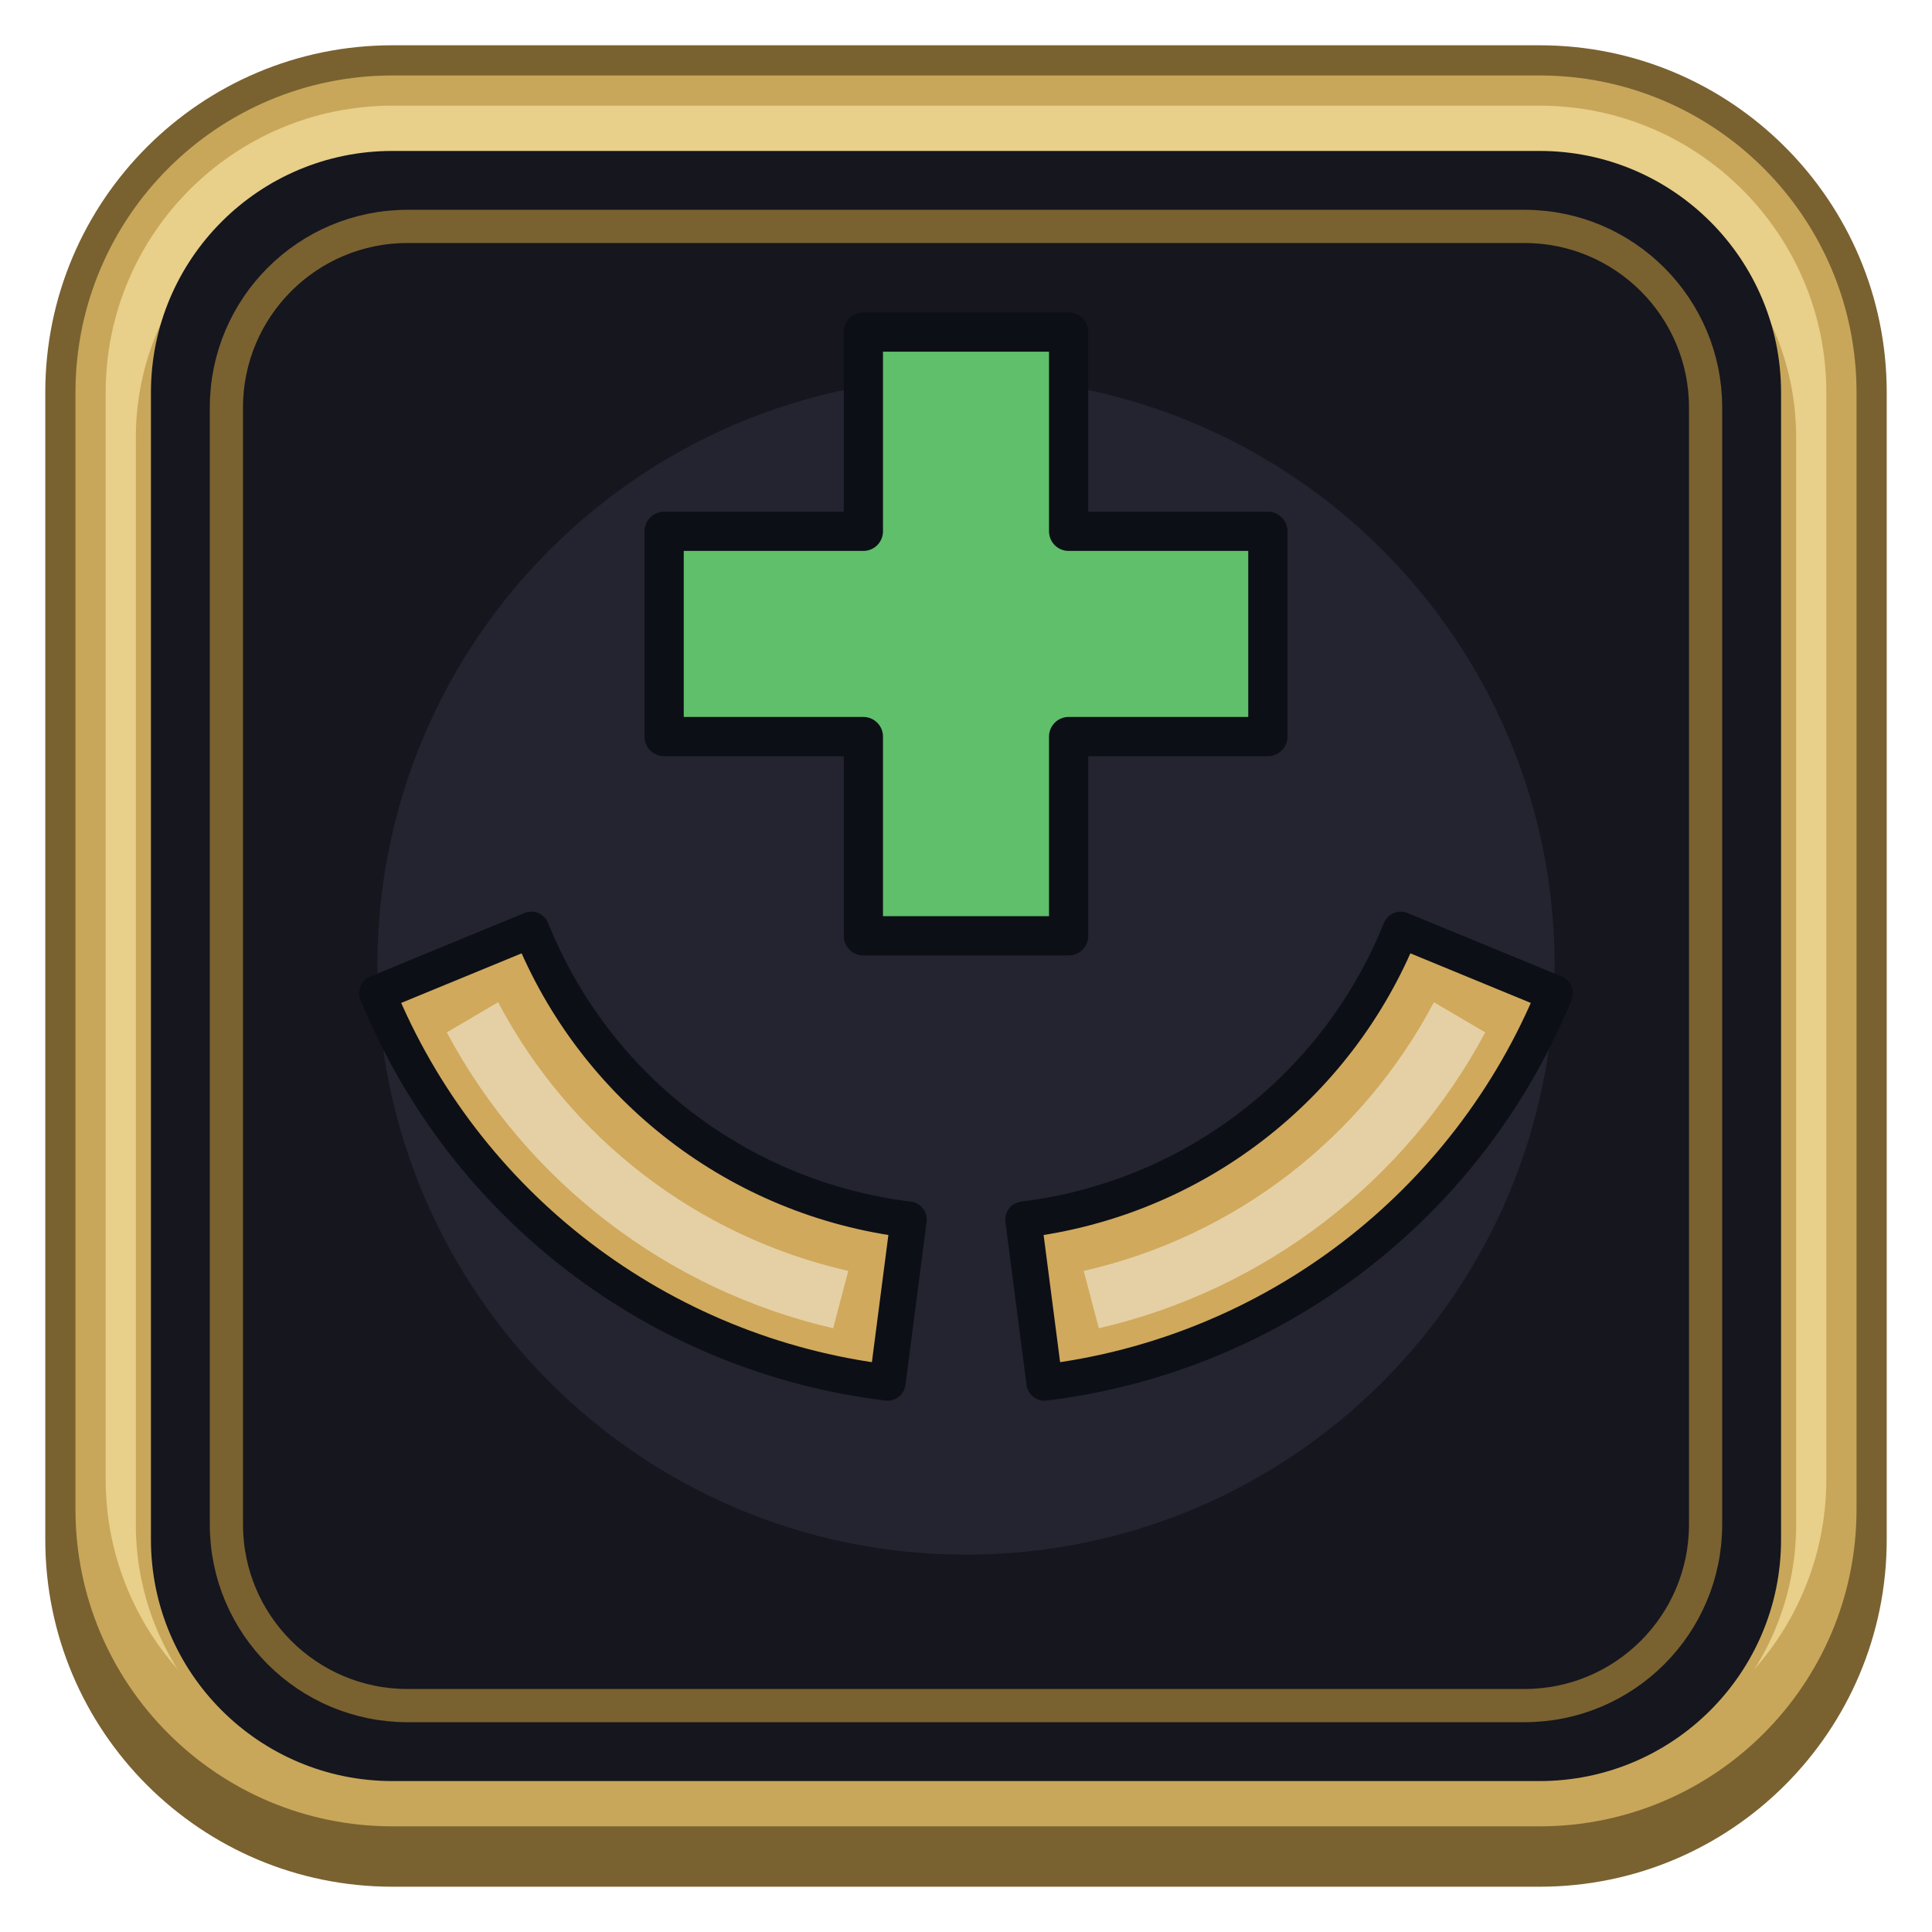
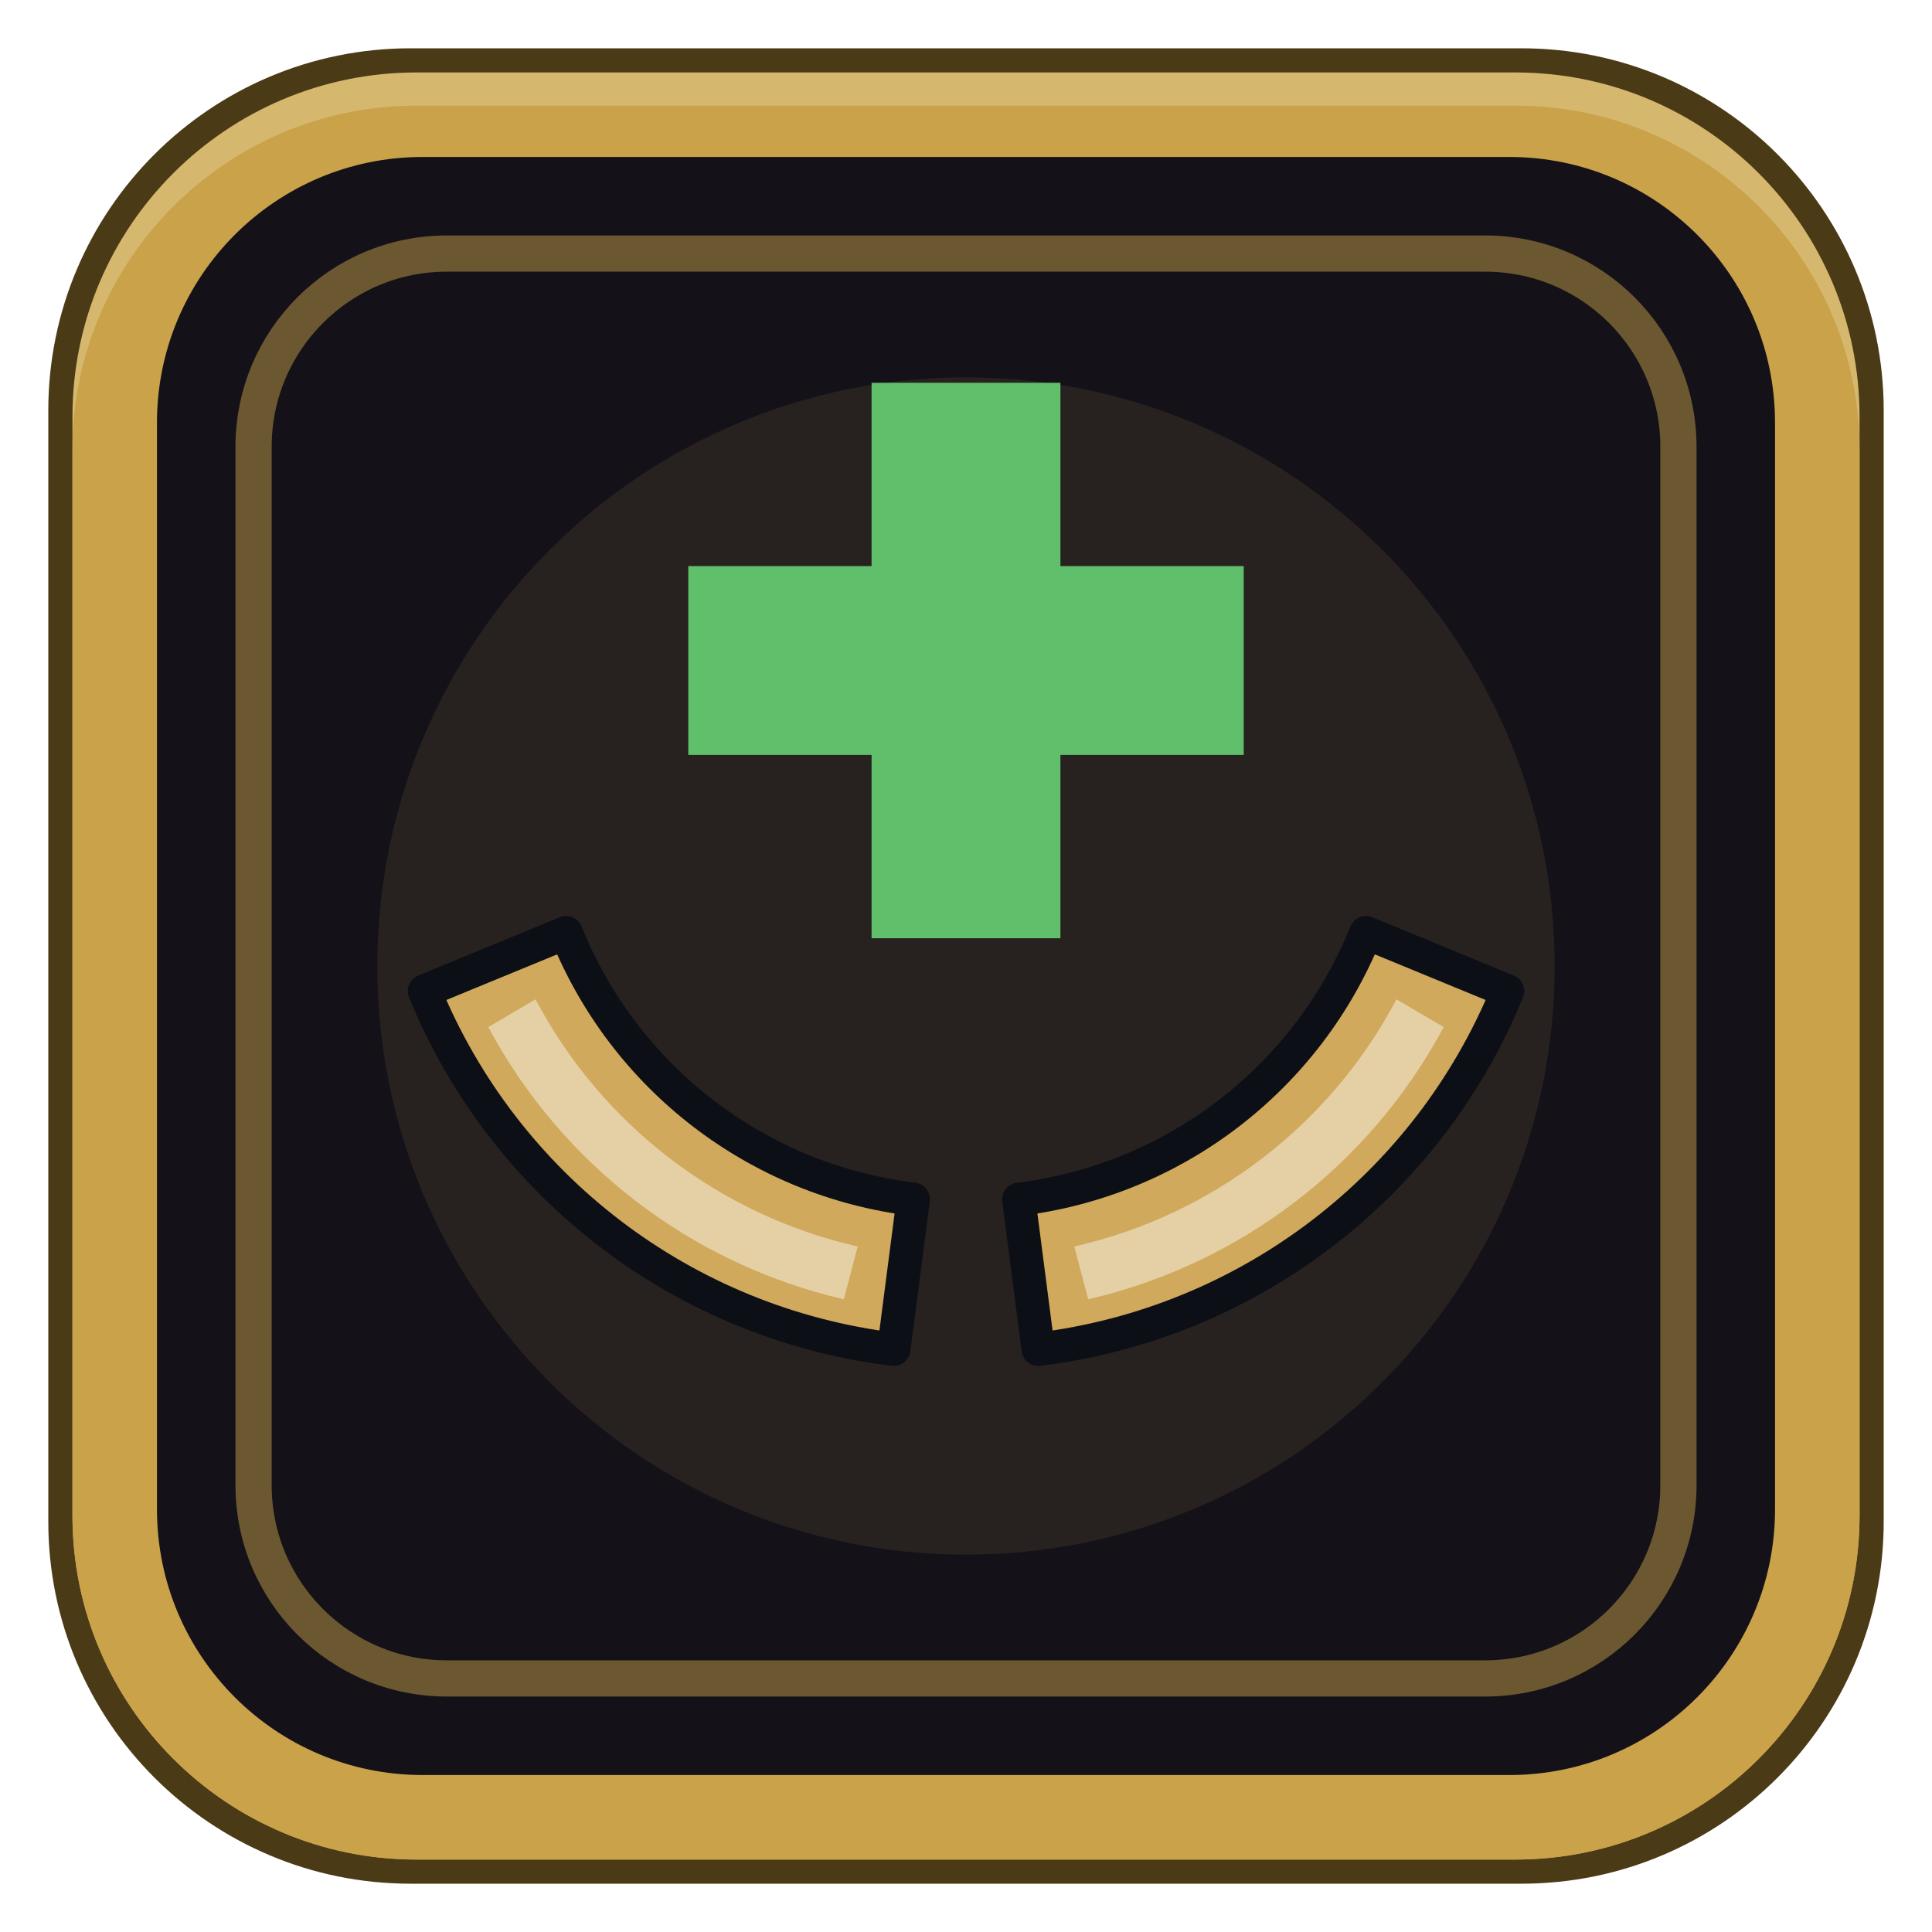
<svg xmlns="http://www.w3.org/2000/svg" width="64" height="64" viewBox="0 0 64 64">
-   <rect x="1.5" y="1.5" width="61.0" height="61.0" rx="11.5" fill="#7a6130" />
-   <rect x="2.5" y="2.5" width="59.0" height="58.0" rx="10.5" fill="#c8a75a" />
-   <rect x="3.5" y="3.5" width="57.0" height="55.0" rx="9.5" fill="#e8cf8a" />
-   <rect x="4.5" y="5.5" width="55.0" height="54.0" rx="9.0" fill="#c8a75a" />
-   <rect x="5.0" y="5.0" width="54.0" height="54.0" rx="8.0" fill="#15161e" />
-   <rect x="7.5" y="7.5" width="49.0" height="49.0" rx="6.0" fill="none" stroke="#7a6130" stroke-width="1.1" stroke-linejoin="round" />
-   <circle cx="32.0" cy="32.0" r="19.5" fill="#23242f" />
-   <polygon points="28.6,11.0 35.4,11.0 35.4,17.6 42.0,17.6 42.0,24.4 35.4,24.4 35.4,31.0 28.6,31.0 28.6,24.4 22.0,24.4 22.0,17.6 28.6,17.6" fill="#5fbf6a" stroke="#0d0f16" stroke-width="1.3" stroke-linejoin="round" />
-   <path d="M29.4 45.8 A21.0 21.0 0 0 1 12.5 32.9 L17.6 30.8 A15.5 15.5 0 0 0 30.1 40.4z" fill="#d0a95c" stroke="#0d0f16" stroke-width="1.2" stroke-linejoin="round" />
-   <path d="M51.5 32.9 A21.0 21.0 0 0 1 34.6 45.8 L33.9 40.4 A15.5 15.5 0 0 0 46.4 30.8z" fill="#d0a95c" stroke="#0d0f16" stroke-width="1.2" stroke-linejoin="round" />
-   <path d="M27.6 44.0 A19.5 19.5 0 0 1 14.8 34.2 L16.5 33.2 A17.5 17.5 0 0 0 28.1 42.1z" fill="#e5d0a5" />
-   <path d="M49.2 34.2 A19.5 19.5 0 0 1 36.4 44.0 L35.9 42.1 A17.5 17.5 0 0 0 47.5 33.2z" fill="#e5d0a5" />
+   <rect x="1.6" y="1.6" width="60.8" height="60.8" rx="12.0" fill="#4b3a16" />
+   <rect x="2.4" y="2.4" width="59.2" height="59.2" rx="11.4" fill="#d6b76e" />
+   <rect x="2.4" y="3.5" width="59.2" height="58.1" rx="11.4" fill="#c9a24a" />
+   <rect x="5.2" y="5.2" width="53.6" height="53.6" rx="8.8" fill="#141118" />
+   <rect x="8.4" y="8.4" width="47.2" height="47.2" rx="6.4" fill="none" stroke="#6b5730" stroke-width="1.2" stroke-linejoin="round" />
+   <circle cx="32.0" cy="32.0" r="19.5" fill="#272120" />
+   <g transform="translate(32 32) scale(0.92) translate(-32 -32)">
+     <polygon points="28.6,11.0 35.4,11.0 35.4,17.6 42.0,17.6 42.0,24.4 35.4,24.4 35.4,31.0 28.6,31.0 28.6,24.4 22.0,24.4 22.0,17.6 28.6,17.6" fill="#5fbf6a" />
+     <path d="M29.4 45.8 A21.0 21.0 0 0 1 12.5 32.9 L17.6 30.8 A15.5 15.5 0 0 0 30.1 40.4z" fill="#d0a95c" stroke="#0d0f16" stroke-width="1.2" stroke-linejoin="round" />
+     <path d="M51.5 32.9 A21.0 21.0 0 0 1 34.6 45.8 L33.9 40.4 A15.5 15.5 0 0 0 46.4 30.8z" fill="#d0a95c" stroke="#0d0f16" stroke-width="1.2" stroke-linejoin="round" />
+     <path d="M27.6 44.0 A19.5 19.5 0 0 1 14.8 34.2 L16.5 33.2 A17.5 17.5 0 0 0 28.1 42.1z" fill="#e5d0a5" />
+     <path d="M49.2 34.2 A19.5 19.5 0 0 1 36.4 44.0 L35.9 42.1 A17.5 17.5 0 0 0 47.5 33.2z" fill="#e5d0a5" />
+   </g>
</svg>
